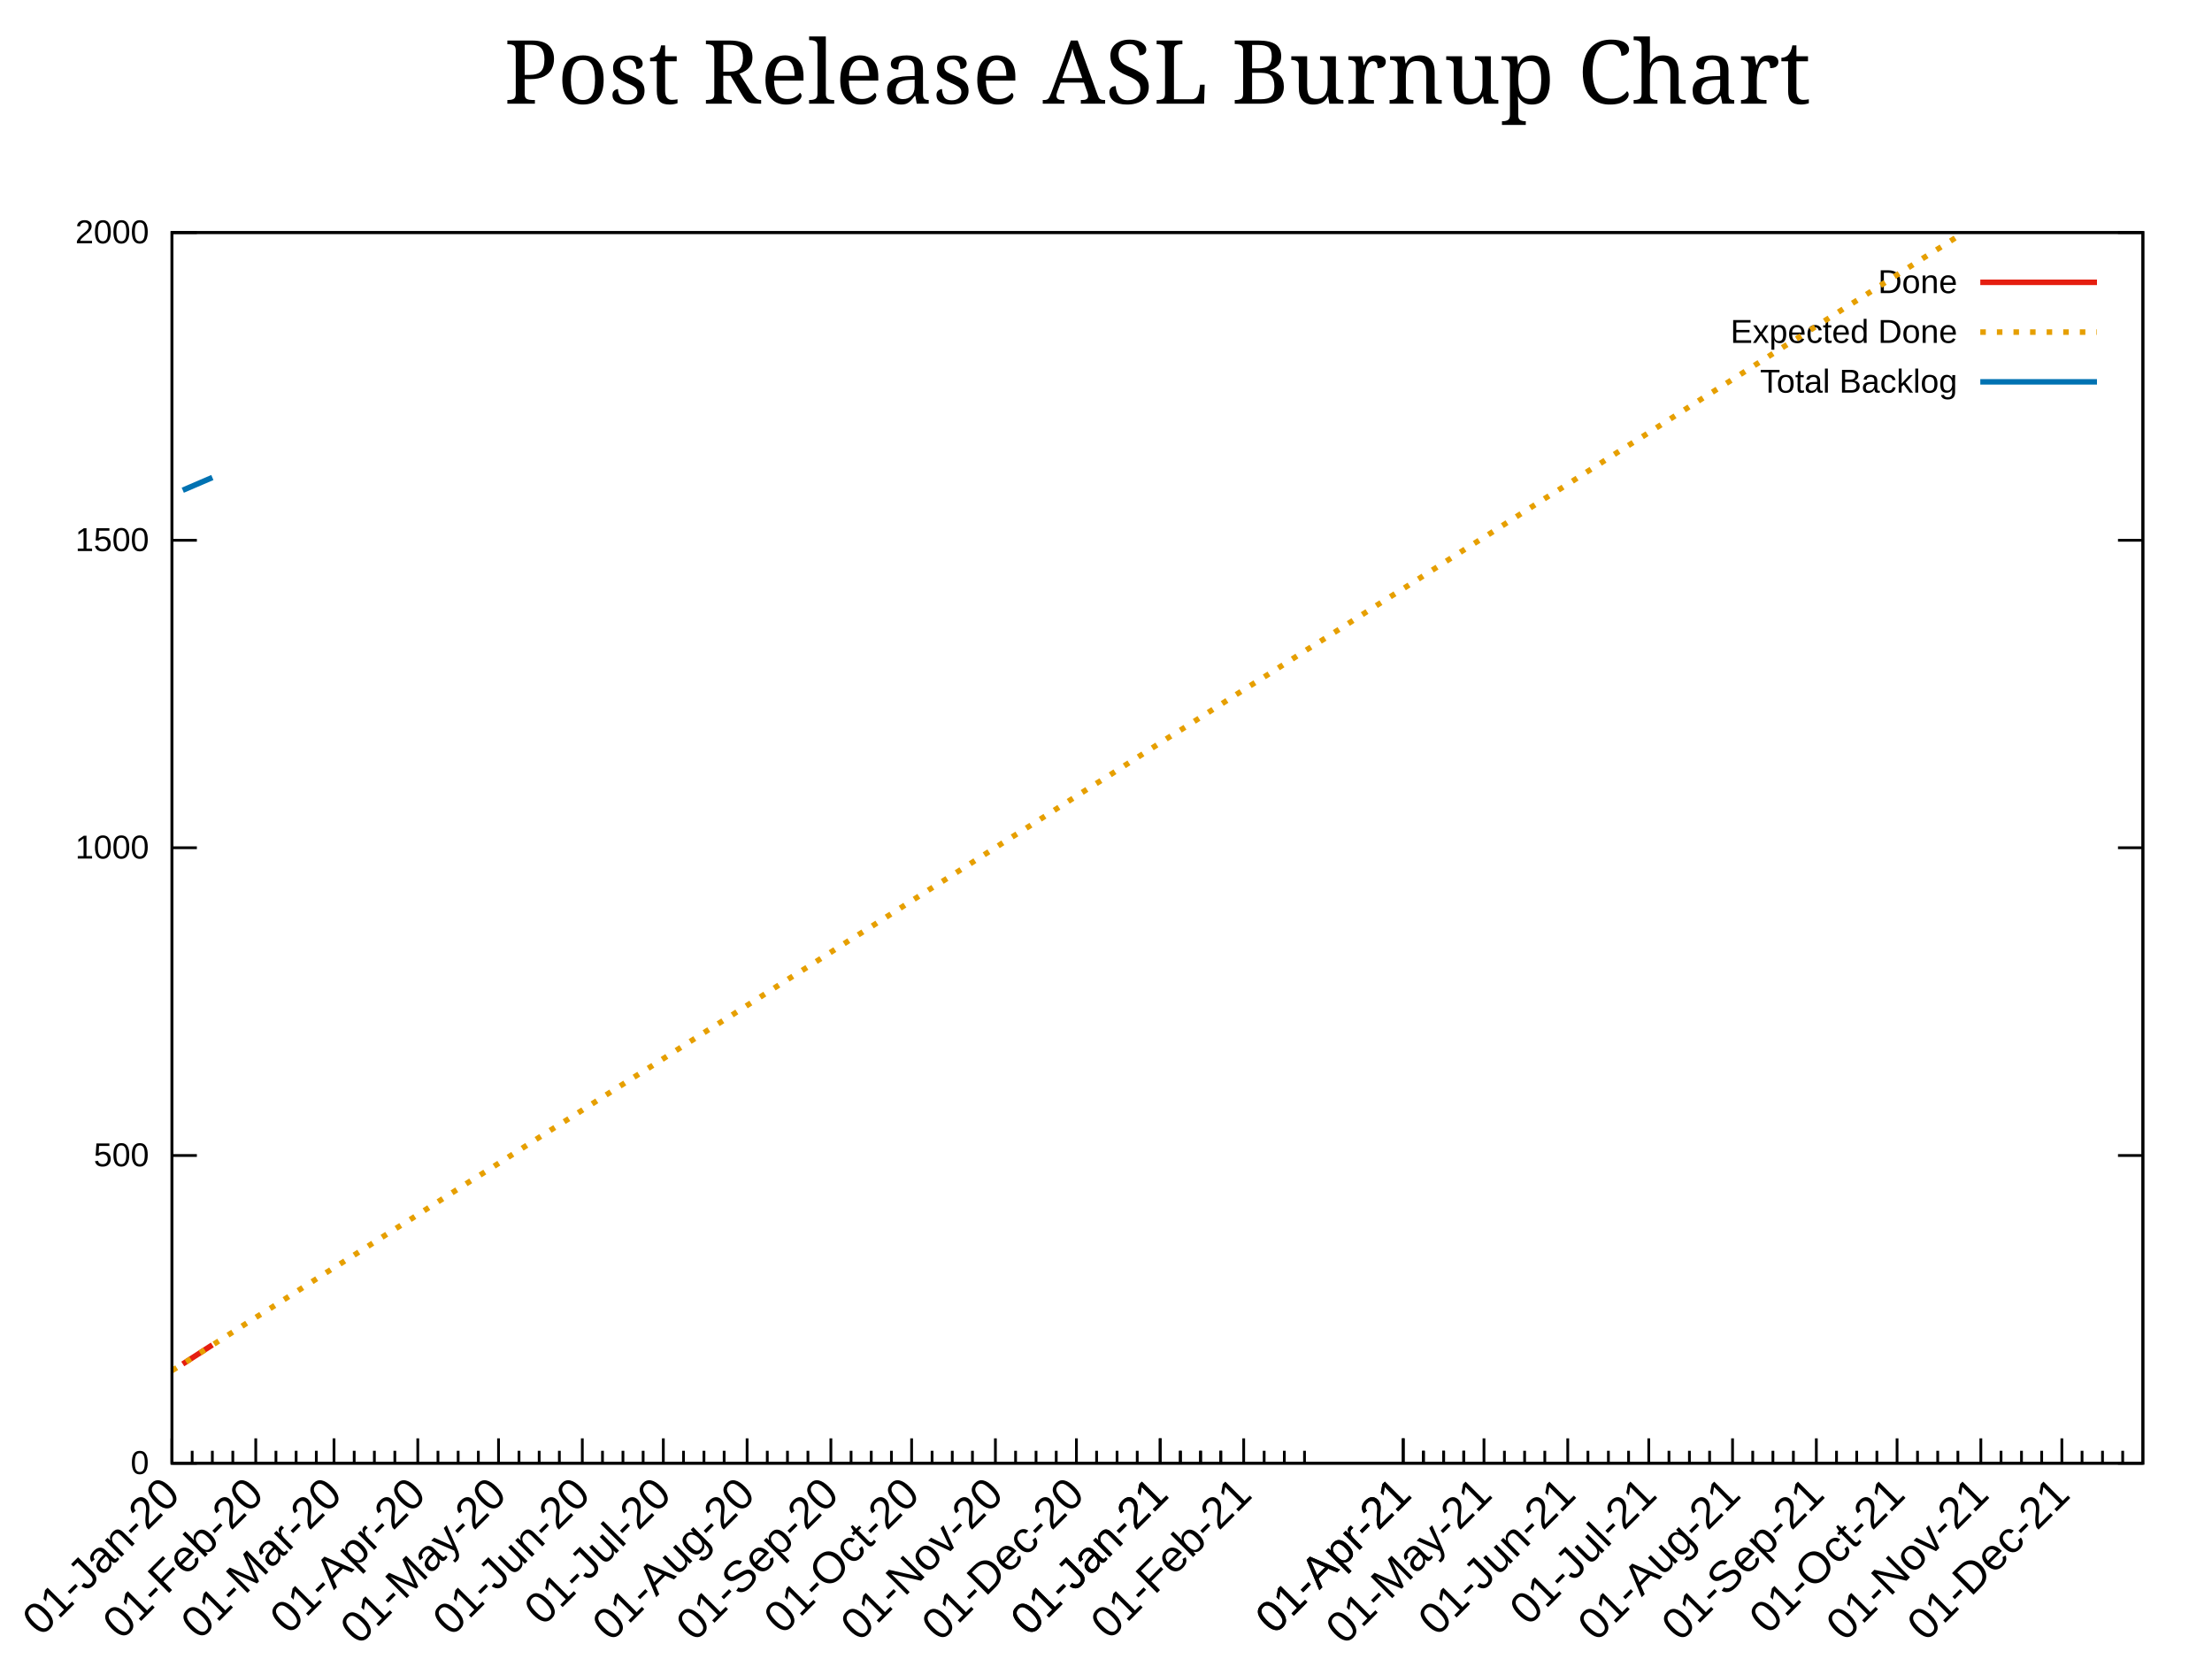
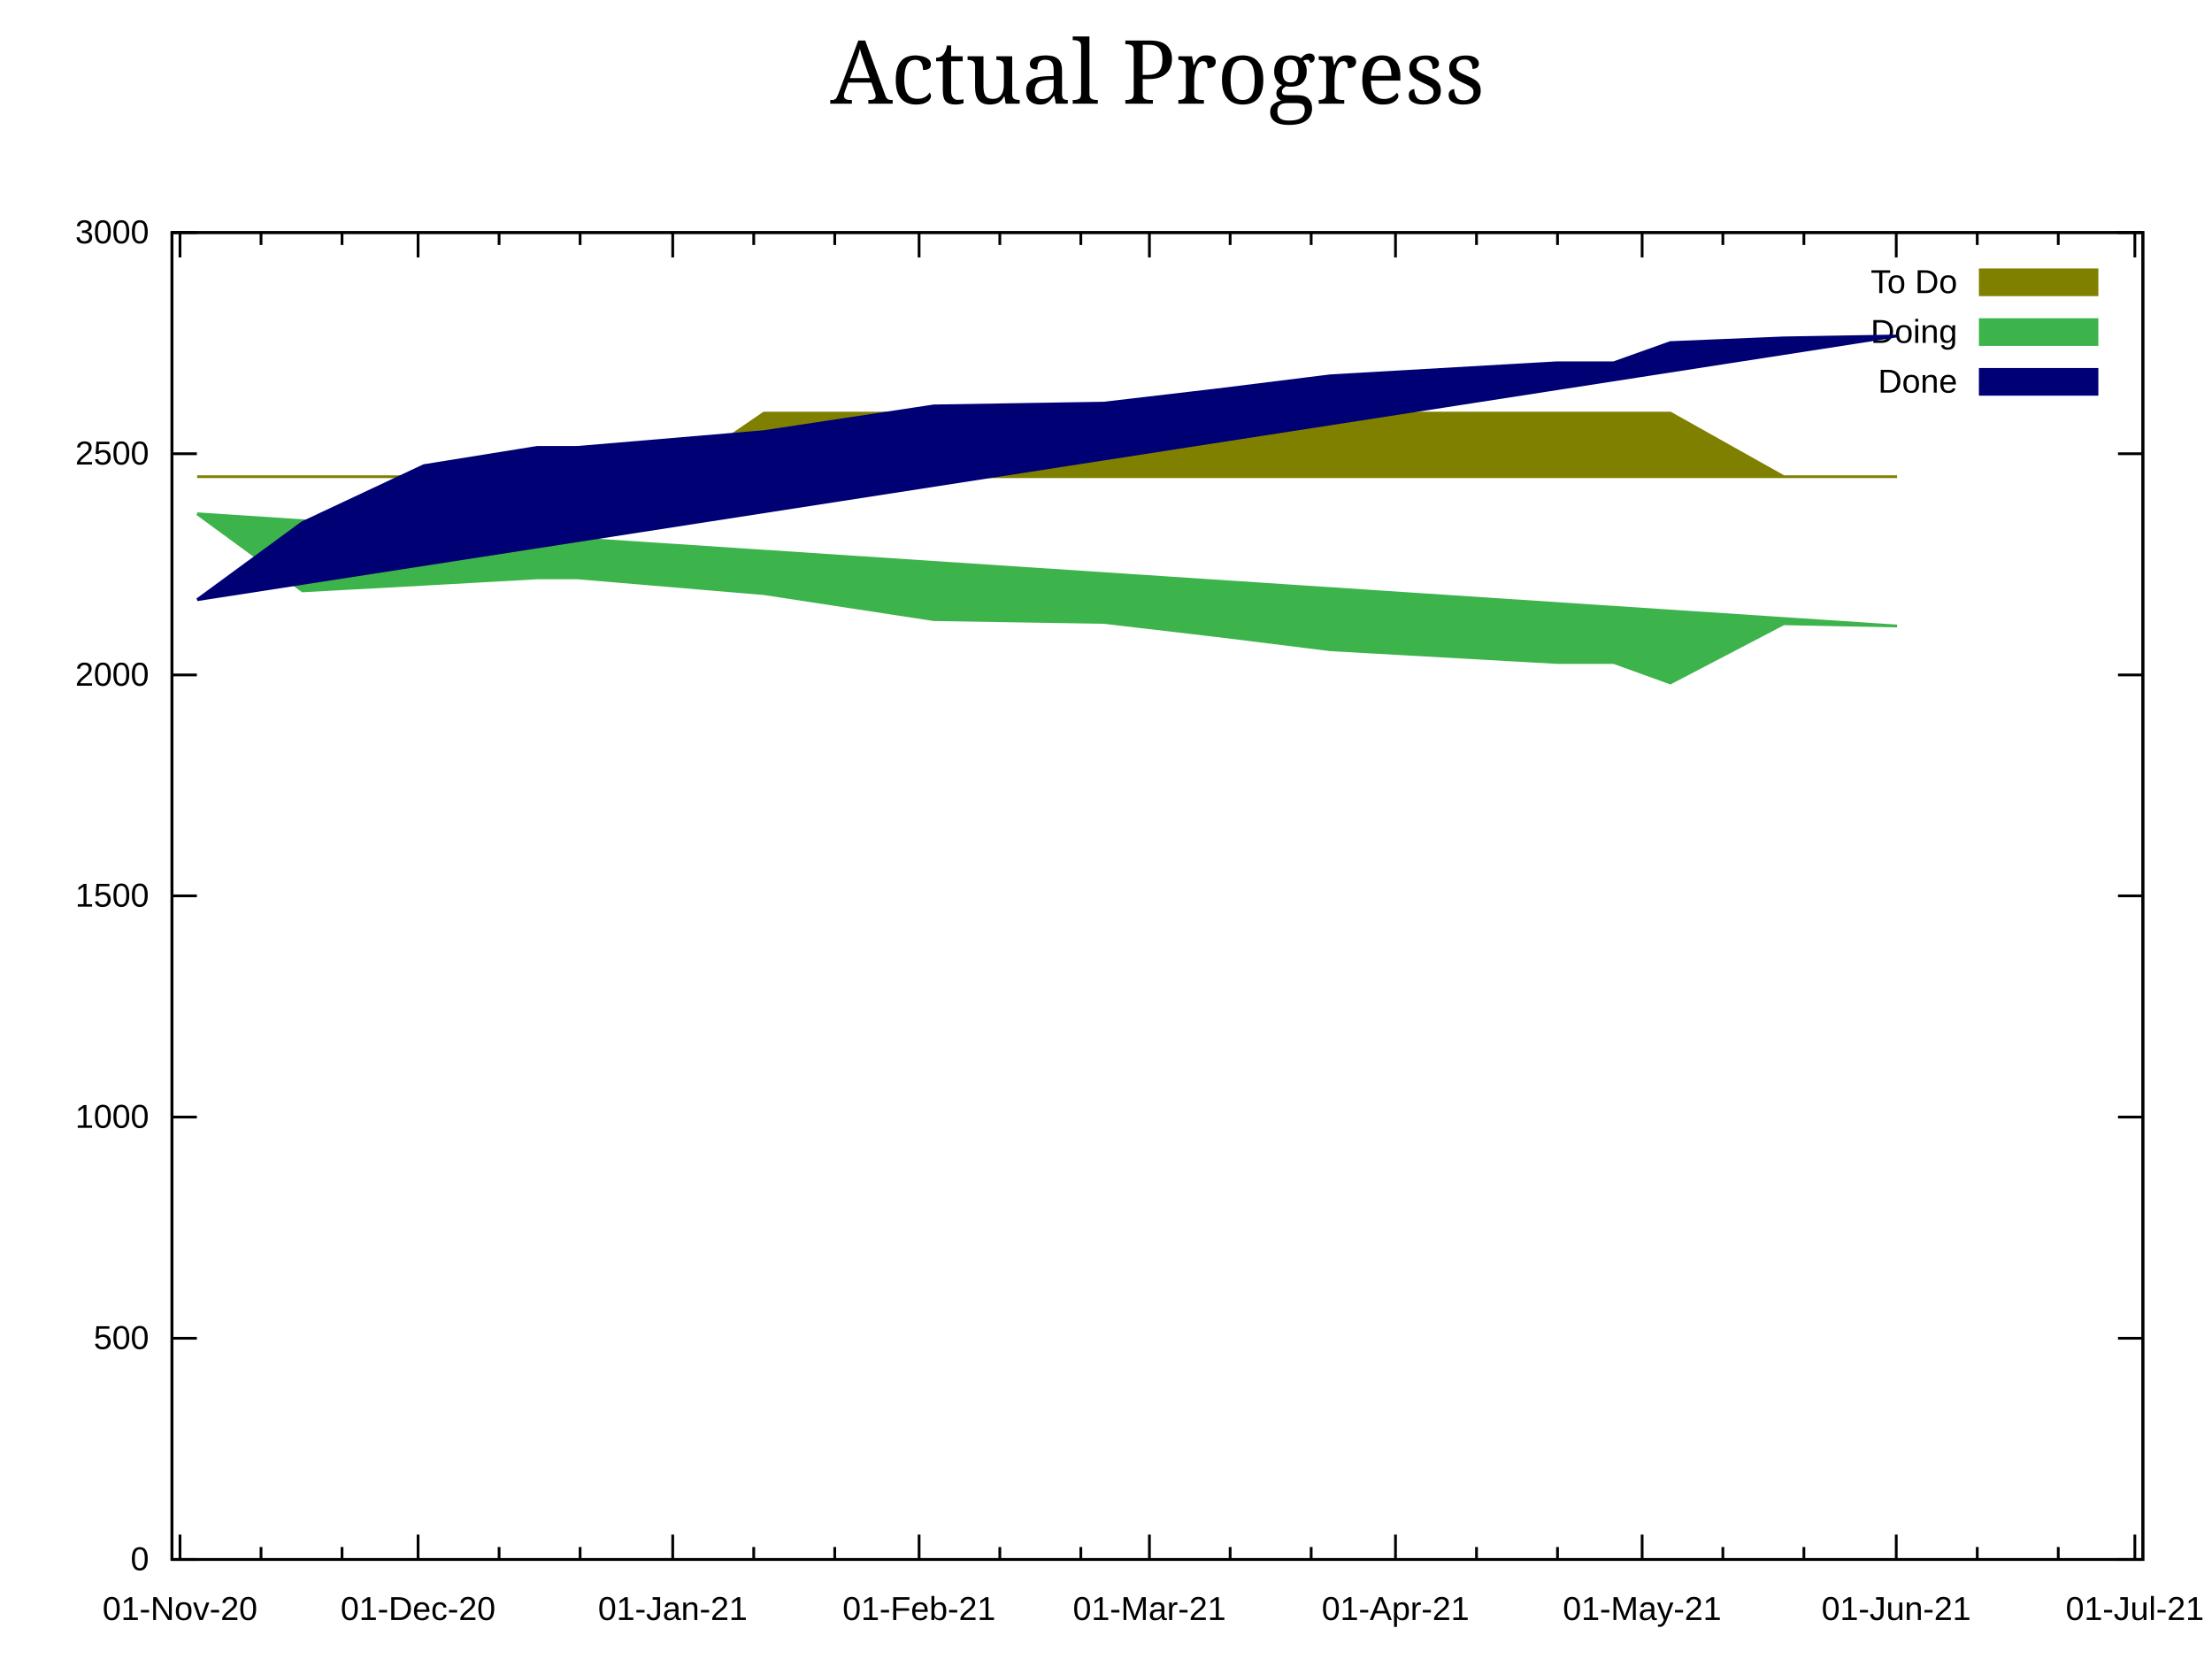
<svg xmlns="http://www.w3.org/2000/svg" xmlns:xlink="http://www.w3.org/1999/xlink" width="800" height="600" viewBox="0 0 800 600">
  <g id="gnuplot_canvas">
    <rect x="0" y="0" width="800" height="600" fill="none" />
    <defs>
-       <circle id="gpDot" r="0.5" stroke-width="0.5" />
+       <circle id="gpDot" r="0.5" stroke-width="0.5" stroke="currentColor" />
      <path id="gpPt0" stroke-width="0.222" stroke="currentColor" d="M-1,0 h2 M0,-1 v2" />
      <path id="gpPt1" stroke-width="0.222" stroke="currentColor" d="M-1,-1 L1,1 M1,-1 L-1,1" />
      <path id="gpPt2" stroke-width="0.222" stroke="currentColor" d="M-1,0 L1,0 M0,-1 L0,1 M-1,-1 L1,1 M-1,1 L1,-1" />
      <rect id="gpPt3" stroke-width="0.222" stroke="currentColor" x="-1" y="-1" width="2" height="2" />
      <rect id="gpPt4" stroke-width="0.222" stroke="currentColor" fill="currentColor" x="-1" y="-1" width="2" height="2" />
      <circle id="gpPt5" stroke-width="0.222" stroke="currentColor" cx="0" cy="0" r="1" />
      <use xlink:href="#gpPt5" id="gpPt6" fill="currentColor" stroke="none" />
      <path id="gpPt7" stroke-width="0.222" stroke="currentColor" d="M0,-1.33 L-1.33,0.67 L1.33,0.67 z" />
      <use xlink:href="#gpPt7" id="gpPt8" fill="currentColor" stroke="none" />
      <use xlink:href="#gpPt7" id="gpPt9" stroke="currentColor" transform="rotate(180)" />
      <use xlink:href="#gpPt9" id="gpPt10" fill="currentColor" stroke="none" />
      <use xlink:href="#gpPt3" id="gpPt11" stroke="currentColor" transform="rotate(45)" />
      <use xlink:href="#gpPt11" id="gpPt12" fill="currentColor" stroke="none" />
      <path id="gpPt13" stroke-width="0.222" stroke="currentColor" d="M0,1.330 L1.265,0.411 L0.782,-1.067 L-0.782,-1.076 L-1.265,0.411 z" />
      <use xlink:href="#gpPt13" id="gpPt14" fill="currentColor" stroke="none" />
      <filter id="textbox" filterUnits="objectBoundingBox" x="0" y="0" height="1" width="1">
        <feFlood flood-color="white" flood-opacity="1" result="bgnd" />
        <feComposite in="SourceGraphic" in2="bgnd" operator="atop" />
      </filter>
      <filter id="greybox" filterUnits="objectBoundingBox" x="0" y="0" height="1" width="1">
        <feFlood flood-color="lightgrey" flood-opacity="1" result="grey" />
        <feComposite in="SourceGraphic" in2="grey" operator="atop" />
      </filter>
    </defs>
    <g fill="none" color="white" stroke="currentColor" stroke-width="1.00" stroke-linecap="butt" stroke-linejoin="miter">
</g>
    <g fill="none" color="black" stroke="currentColor" stroke-width="1.00" stroke-linecap="butt" stroke-linejoin="miter">
-       <path stroke="black" d="M62.2,529.2 L71.2,529.2 M775.0,529.2 L766.0,529.2  " />
-       <g transform="translate(53.9,533.1)" stroke="none" fill="black" font-family="Arial" font-size="12.00" text-anchor="end">
+       <path stroke="black" d="M62.2,564.0 L71.2,564.0 M775.0,564.0 L766.0,564.0  " />
+       <g transform="translate(53.9,567.9)" stroke="none" fill="black" font-family="Arial" font-size="12.00" text-anchor="end">
        <text>
          <tspan font-family="Arial"> 0</tspan>
        </text>
      </g>
    </g>
    <g fill="none" color="black" stroke="currentColor" stroke-width="1.00" stroke-linecap="butt" stroke-linejoin="miter">
-       <path stroke="black" d="M62.2,417.9 L71.2,417.9 M775.0,417.9 L766.0,417.9  " />
-       <g transform="translate(53.9,421.8)" stroke="none" fill="black" font-family="Arial" font-size="12.00" text-anchor="end">
+       <path stroke="black" d="M62.2,484.0 L71.2,484.0 M775.0,484.0 L766.0,484.0  " />
+       <g transform="translate(53.9,487.9)" stroke="none" fill="black" font-family="Arial" font-size="12.00" text-anchor="end">
        <text>
          <tspan font-family="Arial"> 500</tspan>
        </text>
      </g>
    </g>
    <g fill="none" color="black" stroke="currentColor" stroke-width="1.00" stroke-linecap="butt" stroke-linejoin="miter">
-       <path stroke="black" d="M62.2,306.6 L71.2,306.6 M775.0,306.6 L766.0,306.6  " />
-       <g transform="translate(53.9,310.5)" stroke="none" fill="black" font-family="Arial" font-size="12.00" text-anchor="end">
+       <path stroke="black" d="M62.2,404.0 L71.2,404.0 M775.0,404.0 L766.0,404.0  " />
+       <g transform="translate(53.9,407.9)" stroke="none" fill="black" font-family="Arial" font-size="12.00" text-anchor="end">
        <text>
          <tspan font-family="Arial"> 1000</tspan>
        </text>
      </g>
    </g>
    <g fill="none" color="black" stroke="currentColor" stroke-width="1.00" stroke-linecap="butt" stroke-linejoin="miter">
-       <path stroke="black" d="M62.2,195.4 L71.2,195.4 M775.0,195.4 L766.0,195.4  " />
-       <g transform="translate(53.9,199.3)" stroke="none" fill="black" font-family="Arial" font-size="12.00" text-anchor="end">
+       <path stroke="black" d="M62.2,324.0 L71.2,324.0 M775.0,324.0 L766.0,324.0  " />
+       <g transform="translate(53.9,327.9)" stroke="none" fill="black" font-family="Arial" font-size="12.00" text-anchor="end">
        <text>
          <tspan font-family="Arial"> 1500</tspan>
+         </text>
+       </g>
+     </g>
+     <g fill="none" color="black" stroke="currentColor" stroke-width="1.00" stroke-linecap="butt" stroke-linejoin="miter">
+       <path stroke="black" d="M62.2,244.1 L71.2,244.1 M775.0,244.1 L766.0,244.1  " />
+       <g transform="translate(53.9,248.0)" stroke="none" fill="black" font-family="Arial" font-size="12.00" text-anchor="end">
+         <text>
+           <tspan font-family="Arial"> 2000</tspan>
+         </text>
+       </g>
+     </g>
+     <g fill="none" color="black" stroke="currentColor" stroke-width="1.00" stroke-linecap="butt" stroke-linejoin="miter">
+       <path stroke="black" d="M62.2,164.1 L71.2,164.1 M775.0,164.1 L766.0,164.1  " />
+       <g transform="translate(53.9,168.0)" stroke="none" fill="black" font-family="Arial" font-size="12.00" text-anchor="end">
+         <text>
+           <tspan font-family="Arial"> 2500</tspan>
        </text>
      </g>
    </g>
    <g fill="none" color="black" stroke="currentColor" stroke-width="1.00" stroke-linecap="butt" stroke-linejoin="miter">
      <path stroke="black" d="M62.2,84.1 L71.2,84.1 M775.0,84.1 L766.0,84.1  " />
      <g transform="translate(53.9,88.0)" stroke="none" fill="black" font-family="Arial" font-size="12.00" text-anchor="end">
        <text>
-           <tspan font-family="Arial"> 2000</tspan>
-         </text>
-       </g>
-     </g>
-     <g fill="none" color="black" stroke="currentColor" stroke-width="1.00" stroke-linecap="butt" stroke-linejoin="miter">
-       <path stroke="black" d="M62.2,529.2 L62.2,520.2  " />
-       <g transform="translate(65.8,541.2) rotate(-45)" stroke="none" fill="black" font-family="Arial" font-size="16.00" text-anchor="end">
-         <text>
-           <tspan font-family="Arial">01-Jan-20</tspan>
-         </text>
-       </g>
-     </g>
-     <g fill="none" color="black" stroke="currentColor" stroke-width="1.00" stroke-linecap="butt" stroke-linejoin="miter">
-       <path stroke="black" d="M69.5,529.2 L69.5,524.7 M76.8,529.2 L76.8,524.7 M84.2,529.2 L84.2,524.7 M92.5,529.2 L92.5,520.2    " />
-       <g transform="translate(96.1,541.2) rotate(-45)" stroke="none" fill="black" font-family="Arial" font-size="16.00" text-anchor="end">
-         <text>
-           <tspan font-family="Arial">01-Feb-20</tspan>
-         </text>
-       </g>
-     </g>
-     <g fill="none" color="black" stroke="currentColor" stroke-width="1.00" stroke-linecap="butt" stroke-linejoin="miter">
-       <path stroke="black" d="M99.8,529.2 L99.8,524.7 M107.1,529.2 L107.1,524.7 M114.4,529.2 L114.4,524.7 M120.8,529.2 L120.8,520.2    " />
-       <g transform="translate(124.4,541.2) rotate(-45)" stroke="none" fill="black" font-family="Arial" font-size="16.00" text-anchor="end">
-         <text>
-           <tspan font-family="Arial">01-Mar-20</tspan>
-         </text>
-       </g>
-     </g>
-     <g fill="none" color="black" stroke="currentColor" stroke-width="1.00" stroke-linecap="butt" stroke-linejoin="miter">
-       <path stroke="black" d="M128.1,529.2 L128.1,524.7 M135.4,529.2 L135.4,524.7 M142.8,529.2 L142.8,524.7 M151.1,529.2 L151.1,520.2    " />
-       <g transform="translate(154.7,541.2) rotate(-45)" stroke="none" fill="black" font-family="Arial" font-size="16.00" text-anchor="end">
-         <text>
-           <tspan font-family="Arial">01-Apr-20</tspan>
-         </text>
-       </g>
-     </g>
-     <g fill="none" color="black" stroke="currentColor" stroke-width="1.00" stroke-linecap="butt" stroke-linejoin="miter">
-       <path stroke="black" d="M158.4,529.2 L158.4,524.7 M165.7,529.2 L165.7,524.7 M173.0,529.2 L173.0,524.7 M180.3,529.2 L180.3,520.2    " />
-       <g transform="translate(183.9,541.2) rotate(-45)" stroke="none" fill="black" font-family="Arial" font-size="16.00" text-anchor="end">
-         <text>
-           <tspan font-family="Arial">01-May-20</tspan>
-         </text>
-       </g>
-     </g>
-     <g fill="none" color="black" stroke="currentColor" stroke-width="1.00" stroke-linecap="butt" stroke-linejoin="miter">
-       <path stroke="black" d="M187.7,529.2 L187.7,524.7 M195.0,529.2 L195.0,524.7 M202.3,529.2 L202.3,524.7 M210.6,529.2 L210.6,520.2    " />
-       <g transform="translate(214.2,541.2) rotate(-45)" stroke="none" fill="black" font-family="Arial" font-size="16.00" text-anchor="end">
-         <text>
-           <tspan font-family="Arial">01-Jun-20</tspan>
-         </text>
-       </g>
-     </g>
-     <g fill="none" color="black" stroke="currentColor" stroke-width="1.00" stroke-linecap="butt" stroke-linejoin="miter">
-       <path stroke="black" d="M217.9,529.2 L217.9,524.7 M225.3,529.2 L225.3,524.7 M232.6,529.2 L232.6,524.7 M239.9,529.2 L239.9,520.2    " />
-       <g transform="translate(243.5,541.2) rotate(-45)" stroke="none" fill="black" font-family="Arial" font-size="16.00" text-anchor="end">
-         <text>
-           <tspan font-family="Arial">01-Jul-20</tspan>
-         </text>
-       </g>
-     </g>
-     <g fill="none" color="black" stroke="currentColor" stroke-width="1.00" stroke-linecap="butt" stroke-linejoin="miter">
-       <path stroke="black" d="M247.2,529.2 L247.2,524.7 M254.6,529.2 L254.6,524.7 M261.9,529.2 L261.9,524.7 M270.2,529.2 L270.2,520.2    " />
-       <g transform="translate(273.8,541.2) rotate(-45)" stroke="none" fill="black" font-family="Arial" font-size="16.00" text-anchor="end">
-         <text>
-           <tspan font-family="Arial">01-Aug-20</tspan>
-         </text>
-       </g>
-     </g>
-     <g fill="none" color="black" stroke="currentColor" stroke-width="1.00" stroke-linecap="butt" stroke-linejoin="miter">
-       <path stroke="black" d="M277.5,529.2 L277.5,524.7 M284.8,529.2 L284.8,524.7 M292.2,529.2 L292.2,524.7 M300.5,529.2 L300.5,520.2    " />
-       <g transform="translate(304.1,541.2) rotate(-45)" stroke="none" fill="black" font-family="Arial" font-size="16.00" text-anchor="end">
-         <text>
-           <tspan font-family="Arial">01-Sep-20</tspan>
-         </text>
-       </g>
-     </g>
-     <g fill="none" color="black" stroke="currentColor" stroke-width="1.00" stroke-linecap="butt" stroke-linejoin="miter">
-       <path stroke="black" d="M307.8,529.2 L307.8,524.7 M315.1,529.2 L315.1,524.7 M322.4,529.2 L322.4,524.7 M329.7,529.2 L329.7,520.2    " />
-       <g transform="translate(333.3,541.2) rotate(-45)" stroke="none" fill="black" font-family="Arial" font-size="16.00" text-anchor="end">
-         <text>
-           <tspan font-family="Arial">01-Oct-20</tspan>
-         </text>
-       </g>
-     </g>
-     <g fill="none" color="black" stroke="currentColor" stroke-width="1.00" stroke-linecap="butt" stroke-linejoin="miter">
-       <path stroke="black" d="M337.1,529.2 L337.1,524.7 M344.4,529.2 L344.4,524.7 M351.7,529.2 L351.7,524.7 M360.0,529.2 L360.0,520.2    " />
-       <g transform="translate(363.6,541.2) rotate(-45)" stroke="none" fill="black" font-family="Arial" font-size="16.00" text-anchor="end">
+           <tspan font-family="Arial"> 3000</tspan>
+         </text>
+       </g>
+     </g>
+     <g fill="none" color="black" stroke="currentColor" stroke-width="1.00" stroke-linecap="butt" stroke-linejoin="miter">
+       <path stroke="black" d="M65.1,564.0 L65.1,555.0 M65.1,84.1 L65.1,93.1  " />
+       <g transform="translate(65.1,585.9)" stroke="none" fill="black" font-family="Arial" font-size="12.00" text-anchor="middle">
        <text>
          <tspan font-family="Arial">01-Nov-20</tspan>
        </text>
      </g>
    </g>
    <g fill="none" color="black" stroke="currentColor" stroke-width="1.00" stroke-linecap="butt" stroke-linejoin="miter">
-       <path stroke="black" d="M367.3,529.2 L367.3,524.7 M374.7,529.2 L374.7,524.7 M382.0,529.2 L382.0,524.7 M389.3,529.2 L389.3,520.2    " />
-       <g transform="translate(392.9,541.2) rotate(-45)" stroke="none" fill="black" font-family="Arial" font-size="16.00" text-anchor="end">
+       <path stroke="black" d="M94.4,564.0 L94.4,559.5 M94.4,84.1 L94.4,88.6 M123.7,564.0 L123.7,559.5 M123.7,84.1 L123.7,88.6   M151.2,564.0 L151.2,555.0 M151.2,84.1 L151.2,93.1  " />
+       <g transform="translate(151.2,585.9)" stroke="none" fill="black" font-family="Arial" font-size="12.00" text-anchor="middle">
        <text>
          <tspan font-family="Arial">01-Dec-20</tspan>
        </text>
      </g>
    </g>
    <g fill="none" color="black" stroke="currentColor" stroke-width="1.00" stroke-linecap="butt" stroke-linejoin="miter">
-       <path stroke="black" d="M396.6,529.2 L396.6,524.7 M404.0,529.2 L404.0,524.7 M411.3,529.2 L411.3,524.7 M419.6,529.2 L419.6,520.2    " />
-       <g transform="translate(423.2,541.2) rotate(-45)" stroke="none" fill="black" font-family="Arial" font-size="16.00" text-anchor="end">
+       <path stroke="black" d="M180.5,564.0 L180.5,559.5 M180.5,84.1 L180.5,88.6 M209.8,564.0 L209.8,559.5 M209.8,84.1 L209.8,88.6   M243.3,564.0 L243.3,555.0 M243.3,84.1 L243.3,93.1  " />
+       <g transform="translate(243.3,585.9)" stroke="none" fill="black" font-family="Arial" font-size="12.00" text-anchor="middle">
        <text>
          <tspan font-family="Arial">01-Jan-21</tspan>
        </text>
      </g>
    </g>
    <g fill="none" color="black" stroke="currentColor" stroke-width="1.00" stroke-linecap="butt" stroke-linejoin="miter">
-       <path stroke="black" d="M426.9,529.2 L426.9,524.7 M434.2,529.2 L434.2,524.7 M441.5,529.2 L441.5,524.7 M419.6,529.2 L419.6,520.2    " />
-       <g transform="translate(423.2,541.2) rotate(-45)" stroke="none" fill="black" font-family="Arial" font-size="16.00" text-anchor="end">
-         <text>
-           <tspan font-family="Arial">01-Jan-21</tspan>
-         </text>
-       </g>
-     </g>
-     <g fill="none" color="black" stroke="currentColor" stroke-width="1.00" stroke-linecap="butt" stroke-linejoin="miter">
-       <path stroke="black" d="M426.9,529.2 L426.9,524.7 M434.2,529.2 L434.2,524.7 M441.5,529.2 L441.5,524.7 M449.8,529.2 L449.8,520.2    " />
-       <g transform="translate(453.4,541.2) rotate(-45)" stroke="none" fill="black" font-family="Arial" font-size="16.00" text-anchor="end">
+       <path stroke="black" d="M272.6,564.0 L272.6,559.5 M272.6,84.1 L272.6,88.6 M301.9,564.0 L301.9,559.5 M301.9,84.1 L301.9,88.6   M332.4,564.0 L332.4,555.0 M332.4,84.1 L332.4,93.1  " />
+       <g transform="translate(332.4,585.9)" stroke="none" fill="black" font-family="Arial" font-size="12.00" text-anchor="middle">
        <text>
          <tspan font-family="Arial">01-Feb-21</tspan>
        </text>
      </g>
    </g>
    <g fill="none" color="black" stroke="currentColor" stroke-width="1.00" stroke-linecap="butt" stroke-linejoin="miter">
-       <path stroke="black" d="M457.2,529.2 L457.2,524.7 M464.5,529.2 L464.5,524.7 M471.8,529.2 L471.8,524.7 M507.5,529.2 L507.5,520.2    " />
-       <g transform="translate(511.1,541.2) rotate(-45)" stroke="none" fill="black" font-family="Arial" font-size="16.00" text-anchor="end">
+       <path stroke="black" d="M361.6,564.0 L361.6,559.5 M361.6,84.1 L361.6,88.6 M390.9,564.0 L390.9,559.5 M390.9,84.1 L390.9,88.6   M415.7,564.0 L415.7,555.0 M415.7,84.1 L415.7,93.1  " />
+       <g transform="translate(415.7,585.9)" stroke="none" fill="black" font-family="Arial" font-size="12.00" text-anchor="middle">
+         <text>
+           <tspan font-family="Arial">01-Mar-21</tspan>
+         </text>
+       </g>
+     </g>
+     <g fill="none" color="black" stroke="currentColor" stroke-width="1.00" stroke-linecap="butt" stroke-linejoin="miter">
+       <path stroke="black" d="M444.9,564.0 L444.9,559.5 M444.9,84.1 L444.9,88.6 M474.2,564.0 L474.2,559.5 M474.2,84.1 L474.2,88.6   M504.7,564.0 L504.7,555.0 M504.7,84.1 L504.7,93.1  " />
+       <g transform="translate(504.7,585.9)" stroke="none" fill="black" font-family="Arial" font-size="12.00" text-anchor="middle">
        <text>
          <tspan font-family="Arial">01-Apr-21</tspan>
        </text>
      </g>
    </g>
    <g fill="none" color="black" stroke="currentColor" stroke-width="1.00" stroke-linecap="butt" stroke-linejoin="miter">
-       <path stroke="black" d="M514.8,529.2 L514.8,524.7 M522.1,529.2 L522.1,524.7 M529.4,529.2 L529.4,524.7 M507.5,529.2 L507.5,520.2    " />
-       <g transform="translate(511.1,541.2) rotate(-45)" stroke="none" fill="black" font-family="Arial" font-size="16.00" text-anchor="end">
-         <text>
-           <tspan font-family="Arial">01-Apr-21</tspan>
-         </text>
-       </g>
-     </g>
-     <g fill="none" color="black" stroke="currentColor" stroke-width="1.00" stroke-linecap="butt" stroke-linejoin="miter">
-       <path stroke="black" d="M514.8,529.2 L514.8,524.7 M522.1,529.2 L522.1,524.7 M529.4,529.2 L529.4,524.7 M536.7,529.2 L536.7,520.2    " />
-       <g transform="translate(540.3,541.2) rotate(-45)" stroke="none" fill="black" font-family="Arial" font-size="16.00" text-anchor="end">
+       <path stroke="black" d="M534.0,564.0 L534.0,559.5 M534.0,84.1 L534.0,88.6 M563.3,564.0 L563.3,559.5 M563.3,84.1 L563.3,88.6   M593.9,564.0 L593.9,555.0 M593.9,84.1 L593.9,93.1  " />
+       <g transform="translate(593.9,585.9)" stroke="none" fill="black" font-family="Arial" font-size="12.00" text-anchor="middle">
        <text>
          <tspan font-family="Arial">01-May-21</tspan>
        </text>
      </g>
    </g>
    <g fill="none" color="black" stroke="currentColor" stroke-width="1.00" stroke-linecap="butt" stroke-linejoin="miter">
-       <path stroke="black" d="M544.1,529.2 L544.1,524.7 M551.4,529.2 L551.4,524.7 M558.7,529.2 L558.7,524.7 M567.0,529.2 L567.0,520.2    " />
-       <g transform="translate(570.6,541.2) rotate(-45)" stroke="none" fill="black" font-family="Arial" font-size="16.00" text-anchor="end">
+       <path stroke="black" d="M623.1,564.0 L623.1,559.5 M623.1,84.1 L623.1,88.6 M652.4,564.0 L652.4,559.5 M652.4,84.1 L652.4,88.6   M685.8,564.0 L685.8,555.0 M685.8,84.1 L685.8,93.1  " />
+       <g transform="translate(685.8,585.9)" stroke="none" fill="black" font-family="Arial" font-size="12.00" text-anchor="middle">
        <text>
          <tspan font-family="Arial">01-Jun-21</tspan>
        </text>
      </g>
    </g>
    <g fill="none" color="black" stroke="currentColor" stroke-width="1.00" stroke-linecap="butt" stroke-linejoin="miter">
-       <path stroke="black" d="M574.3,529.2 L574.3,524.7 M581.7,529.2 L581.7,524.7 M589.0,529.2 L589.0,524.7 M596.3,529.2 L596.3,520.2    " />
-       <g transform="translate(599.9,541.2) rotate(-45)" stroke="none" fill="black" font-family="Arial" font-size="16.00" text-anchor="end">
+       <path stroke="black" d="M715.1,564.0 L715.1,559.5 M715.1,84.1 L715.1,88.6 M744.4,564.0 L744.4,559.5 M744.4,84.1 L744.4,88.6   M772.1,564.0 L772.1,555.0 M772.1,84.1 L772.1,93.1  " />
+       <g transform="translate(772.1,585.9)" stroke="none" fill="black" font-family="Arial" font-size="12.00" text-anchor="middle">
        <text>
          <tspan font-family="Arial">01-Jul-21</tspan>
        </text>
      </g>
    </g>
    <g fill="none" color="black" stroke="currentColor" stroke-width="1.00" stroke-linecap="butt" stroke-linejoin="miter">
-       <path stroke="black" d="M603.6,529.2 L603.6,524.7 M611.0,529.2 L611.0,524.7 M618.3,529.2 L618.3,524.7 M626.6,529.2 L626.6,520.2    " />
-       <g transform="translate(630.2,541.2) rotate(-45)" stroke="none" fill="black" font-family="Arial" font-size="16.00" text-anchor="end">
-         <text>
-           <tspan font-family="Arial">01-Aug-21</tspan>
-         </text>
-       </g>
-     </g>
-     <g fill="none" color="black" stroke="currentColor" stroke-width="1.00" stroke-linecap="butt" stroke-linejoin="miter">
-       <path stroke="black" d="M633.9,529.2 L633.9,524.7 M641.2,529.2 L641.2,524.7 M648.6,529.2 L648.6,524.7 M656.9,529.2 L656.9,520.2    " />
-       <g transform="translate(660.5,541.2) rotate(-45)" stroke="none" fill="black" font-family="Arial" font-size="16.00" text-anchor="end">
-         <text>
-           <tspan font-family="Arial">01-Sep-21</tspan>
-         </text>
-       </g>
-     </g>
-     <g fill="none" color="black" stroke="currentColor" stroke-width="1.00" stroke-linecap="butt" stroke-linejoin="miter">
-       <path stroke="black" d="M664.2,529.2 L664.2,524.7 M671.5,529.2 L671.5,524.7 M678.8,529.2 L678.8,524.7 M686.1,529.2 L686.1,520.2    " />
-       <g transform="translate(689.7,541.2) rotate(-45)" stroke="none" fill="black" font-family="Arial" font-size="16.00" text-anchor="end">
-         <text>
-           <tspan font-family="Arial">01-Oct-21</tspan>
-         </text>
-       </g>
-     </g>
-     <g fill="none" color="black" stroke="currentColor" stroke-width="1.00" stroke-linecap="butt" stroke-linejoin="miter">
-       <path stroke="black" d="M693.5,529.2 L693.5,524.7 M700.8,529.2 L700.8,524.7 M708.1,529.2 L708.1,524.7 M716.4,529.2 L716.4,520.2    " />
-       <g transform="translate(720.0,541.2) rotate(-45)" stroke="none" fill="black" font-family="Arial" font-size="16.00" text-anchor="end">
-         <text>
-           <tspan font-family="Arial">01-Nov-21</tspan>
-         </text>
-       </g>
-     </g>
-     <g fill="none" color="black" stroke="currentColor" stroke-width="1.00" stroke-linecap="butt" stroke-linejoin="miter">
-       <path stroke="black" d="M723.7,529.2 L723.7,524.7 M731.1,529.2 L731.1,524.7 M738.4,529.2 L738.4,524.7 M745.7,529.2 L745.7,520.2    " />
-       <g transform="translate(749.3,541.2) rotate(-45)" stroke="none" fill="black" font-family="Arial" font-size="16.00" text-anchor="end">
-         <text>
-           <tspan font-family="Arial">01-Dec-21</tspan>
-         </text>
-       </g>
-     </g>
-     <g fill="none" color="black" stroke="currentColor" stroke-width="1.00" stroke-linecap="butt" stroke-linejoin="miter">
-       <path stroke="black" d="M753.0,529.2 L753.0,524.7 M760.4,529.2 L760.4,524.7 M767.7,529.2 L767.7,524.7  " />
-     </g>
-     <g fill="none" color="black" stroke="currentColor" stroke-width="1.00" stroke-linecap="butt" stroke-linejoin="miter">
-       <path stroke="black" d="M62.2,84.1 L62.2,529.2 L775.0,529.2 L775.0,84.1 L62.2,84.1 Z  " />
+ </g>
+     <g fill="none" color="black" stroke="currentColor" stroke-width="1.00" stroke-linecap="butt" stroke-linejoin="miter">
+       <path stroke="black" d="M62.2,84.1 L62.2,564.0 L775.0,564.0 L775.0,84.1 L62.2,84.1 Z  " />
    </g>
    <g fill="none" color="black" stroke="currentColor" stroke-width="1.00" stroke-linecap="butt" stroke-linejoin="miter">
      <g transform="translate(418.6,37.5)" stroke="none" fill="black" font-family="Serif" font-size="32.00" text-anchor="middle">
        <text>
-           <tspan font-family="Serif">Post Release ASL Burnup Chart</tspan>
-         </text>
-       </g>
-     </g>
+           <tspan font-family="Serif">Actual Progress</tspan>
+         </text>
+       </g>
+     </g>
+     <g fill="none" color="black" stroke="currentColor" stroke-width="1.00" stroke-linecap="butt" stroke-linejoin="miter">
+ </g>
    <g id="gnuplot_plot_1">
-       <g fill="none" color="white" stroke="black" stroke-width="2.00" stroke-linecap="butt" stroke-linejoin="miter">
- </g>
-       <g fill="none" color="black" stroke="currentColor" stroke-width="2.00" stroke-linecap="butt" stroke-linejoin="miter">
+       <g fill="none" color="black" stroke="currentColor" stroke-width="1.00" stroke-linecap="butt" stroke-linejoin="miter">
        <g transform="translate(707.9,106.0)" stroke="none" fill="black" font-family="Arial" font-size="12.00" text-anchor="end">
+           <text>
+             <tspan font-family="Arial">To Do</tspan>
+           </text>
+         </g>
+       </g>
+       <g fill="none" color="black" stroke="currentColor" stroke-width="1.00" stroke-linecap="butt" stroke-linejoin="miter">
+         <g stroke="none" shape-rendering="crispEdges">
+           <polygon fill="rgb(128, 128,   0)" points="716.2,106.6 758.4,106.6 758.4,97.6 716.2,97.6 " />
+         </g>
+         <path stroke="rgb(128, 128,   0)" d="M716.2,106.6 L758.4,106.6 L758.4,97.6 L716.2,97.6 L716.2,106.6 Z  " />
+       </g>
+       <g fill="none" color="black" stroke="currentColor" stroke-width="1.00" stroke-linecap="butt" stroke-linejoin="miter">
+         <g stroke="none" shape-rendering="crispEdges">
+           <polygon fill="rgb(128, 128,   0)" points="71.3,172.4 109.4,172.4 153.3,172.4 194.3,195.4 208.9,195.4 276.3,149.4 337.7,149.4 399.2,149.4 440.2,149.4 481.2,149.4 563.1,149.4 583.6,149.4 604.1,149.4 645.1,172.4 686.1,172.4 71.3,172.4 " />
+         </g>
+         <path stroke="rgb(128, 128,   0)" d="M71.3,172.4 L109.4,172.4 L153.3,172.4 L194.3,195.4 L208.9,195.4 L276.3,149.4 L337.7,149.4 L399.2,149.4   L440.2,149.4 L481.2,149.4 L563.1,149.4 L583.6,149.4 L604.1,149.4 L645.1,172.4 L686.1,172.4 L71.3,172.4    " />
+       </g>
+     </g>
+     <g id="gnuplot_plot_2">
+       <g fill="none" color="black" stroke="currentColor" stroke-width="1.00" stroke-linecap="butt" stroke-linejoin="miter">
+         <g transform="translate(707.9,124.0)" stroke="none" fill="black" font-family="Arial" font-size="12.00" text-anchor="end">
+           <text>
+             <tspan font-family="Arial">Doing</tspan>
+           </text>
+         </g>
+       </g>
+       <g fill="none" color="black" stroke="currentColor" stroke-width="1.00" stroke-linecap="butt" stroke-linejoin="miter">
+         <g stroke="none" shape-rendering="crispEdges">
+           <polygon fill="rgb( 60, 180,  75)" points="716.2,124.6 758.4,124.6 758.4,115.6 716.2,115.6 " />
+         </g>
+         <path stroke="rgb( 60, 180,  75)" d="M716.2,124.6 L758.4,124.6 L758.4,115.6 L716.2,115.6 L716.2,124.6 Z  " />
+       </g>
+       <g fill="none" color="black" stroke="currentColor" stroke-width="1.00" stroke-linecap="butt" stroke-linejoin="miter">
+         <g stroke="none" shape-rendering="crispEdges">
+           <polygon fill="rgb( 60, 180,  75)" points="71.3,185.8 109.4,213.7 153.3,211.3 194.3,209.0 208.9,209.0 276.3,214.7 337.7,224.1 399.2,225.1 440.2,229.9 481.2,235.0 563.1,239.6 583.6,239.6 604.1,247.0 645.1,225.6 686.1,226.4 71.3,185.8 " />
+         </g>
+         <path stroke="rgb( 60, 180,  75)" d="M71.3,185.8 L109.4,213.7 L153.3,211.3 L194.3,209.0 L208.9,209.0 L276.3,214.7 L337.7,224.1 L399.2,225.1   L440.2,229.9 L481.2,235.0 L563.1,239.6 L583.6,239.6 L604.1,247.0 L645.1,225.6 L686.1,226.4 L71.3,185.8    " />
+       </g>
+     </g>
+     <g id="gnuplot_plot_3">
+       <g fill="none" color="black" stroke="currentColor" stroke-width="1.00" stroke-linecap="butt" stroke-linejoin="miter">
+         <g transform="translate(707.9,142.0)" stroke="none" fill="black" font-family="Arial" font-size="12.00" text-anchor="end">
          <text>
            <tspan font-family="Arial">Done</tspan>
          </text>
        </g>
      </g>
-       <g fill="none" color="black" stroke="currentColor" stroke-width="2.00" stroke-linecap="butt" stroke-linejoin="miter">
-         <path stroke="rgb(229,  30,  16)" d="M716.2,102.1 L758.4,102.1 M66.1,493.3 L76.8,486.4  " />
-       </g>
-     </g>
-     <g id="gnuplot_plot_2">
-       <g fill="none" color="black" stroke="currentColor" stroke-width="2.00" stroke-linecap="butt" stroke-linejoin="miter">
-         <g transform="translate(707.9,124.0)" stroke="none" fill="black" font-family="Arial" font-size="12.00" text-anchor="end">
-           <text>
-             <tspan font-family="Arial">Expected Done</tspan>
-           </text>
-         </g>
-       </g>
-       <g fill="none" color="black" stroke="currentColor" stroke-width="2.00" stroke-linecap="butt" stroke-linejoin="miter">
-         <path stroke="rgb(230, 159,   0)" stroke-dasharray=" 2,4" d="M716.2,120.1 L758.4,120.1 M62.2,495.7 L69.4,491.2 L76.6,486.6 L83.8,482.0 L91.0,477.4 L98.2,472.9   L105.4,468.3 L112.6,463.7 L119.8,459.1 L127.0,454.6 L134.2,450.0 L141.4,445.4 L148.6,440.9 L155.8,436.3   L163.0,431.7 L170.2,427.1 L177.4,422.6 L184.6,418.0 L191.8,413.4 L199.0,408.8 L206.2,404.3 L213.4,399.7   L220.6,395.1 L227.8,390.5 L235.0,386.0 L242.2,381.4 L249.4,376.8 L256.6,372.2 L263.8,367.7 L271.0,363.1   L278.2,358.5 L285.4,353.9 L292.6,349.4 L299.8,344.8 L307.0,340.2 L314.2,335.7 L321.4,331.1 L328.6,326.5   L335.8,321.9 L343.0,317.4 L350.2,312.8 L357.4,308.2 L364.6,303.6 L371.8,299.1 L379.0,294.5 L386.2,289.9   L393.4,285.3 L400.6,280.8 L407.8,276.2 L415.0,271.6 L422.2,267.0 L429.4,262.5 L436.6,257.9 L443.8,253.3   L451.0,248.7 L458.2,244.2 L465.4,239.6 L472.6,235.0 L479.8,230.5 L487.0,225.9 L494.2,221.3 L501.4,216.7   L508.6,212.2 L515.8,207.6 L523.0,203.0 L530.2,198.4 L537.4,193.9 L544.6,189.3 L551.8,184.7 L559.0,180.1   L566.2,175.6 L573.4,171.0 L580.6,166.4 L587.8,161.8 L595.0,157.3 L602.2,152.7 L609.4,148.1 L616.6,143.5   L623.8,139.0 L631.0,134.4 L638.2,129.8 L645.4,125.2 L652.6,120.7 L659.8,116.1 L667.0,111.5 L674.2,107.0   L681.4,102.4 L688.6,97.8 L695.8,93.2 L703.0,88.7 L710.2,84.1  " />
-       </g>
-     </g>
-     <g id="gnuplot_plot_3">
-       <g fill="none" color="black" stroke="currentColor" stroke-width="2.00" stroke-linecap="butt" stroke-linejoin="miter">
-         <g transform="translate(707.9,142.0)" stroke="none" fill="black" font-family="Arial" font-size="12.00" text-anchor="end">
-           <text>
-             <tspan font-family="Arial">Total Backlog</tspan>
-           </text>
-         </g>
-       </g>
-       <g fill="none" color="black" stroke="currentColor" stroke-width="2.00" stroke-linecap="butt" stroke-linejoin="miter">
-         <path stroke="rgb(  0, 114, 178)" d="M716.2,138.1 L758.4,138.1 M66.1,177.3 L76.8,172.7  " />
-       </g>
-     </g>
+       <g fill="none" color="black" stroke="currentColor" stroke-width="1.00" stroke-linecap="butt" stroke-linejoin="miter">
+         <g stroke="none" shape-rendering="crispEdges">
+           <polygon fill="rgb(  0,   0, 117)" points="716.2,142.6 758.4,142.6 758.4,133.6 716.2,133.6 " />
+         </g>
+         <path stroke="rgb(  0,   0, 117)" d="M716.2,142.6 L758.4,142.6 L758.4,133.6 L716.2,133.6 L716.2,142.6 Z  " />
+       </g>
+       <g fill="none" color="black" stroke="currentColor" stroke-width="1.00" stroke-linecap="butt" stroke-linejoin="miter">
+         <g stroke="none" shape-rendering="crispEdges">
+           <polygon fill="rgb(  0,   0, 117)" points="71.3,216.9 109.4,189.0 153.3,168.4 194.3,161.8 208.9,161.8 276.3,156.1 337.7,146.8 399.2,145.8 440.2,141.0 481.2,135.9 563.1,131.2 583.6,131.2 604.1,123.9 645.1,122.2 686.1,121.5 71.3,216.9 " />
+         </g>
+         <path stroke="rgb(  0,   0, 117)" d="M71.3,216.9 L109.4,189.0 L153.3,168.4 L194.3,161.8 L208.9,161.8 L276.3,156.1 L337.7,146.8 L399.2,145.8   L440.2,141.0 L481.2,135.9 L563.1,131.2 L583.6,131.2 L604.1,123.9 L645.1,122.2 L686.1,121.5 L71.3,216.9    " />
+       </g>
+     </g>
+     <g fill="none" color="white" stroke="rgb(  0,   0, 117)" stroke-width="2.00" stroke-linecap="butt" stroke-linejoin="miter">
+ </g>
    <g fill="none" color="black" stroke="currentColor" stroke-width="2.00" stroke-linecap="butt" stroke-linejoin="miter">
</g>
    <g fill="none" color="black" stroke="black" stroke-width="1.00" stroke-linecap="butt" stroke-linejoin="miter">
</g>
    <g fill="none" color="black" stroke="currentColor" stroke-width="1.00" stroke-linecap="butt" stroke-linejoin="miter">
-       <path stroke="black" d="M62.2,84.1 L62.2,529.2 L775.0,529.2 L775.0,84.1 L62.2,84.1 Z  " />
+       <path stroke="black" d="M62.2,84.1 L62.2,564.0 L775.0,564.0 L775.0,84.1 L62.2,84.1 Z  " />
    </g>
    <g fill="none" color="black" stroke="currentColor" stroke-width="1.00" stroke-linecap="butt" stroke-linejoin="miter">
</g>
  </g>
</svg>
